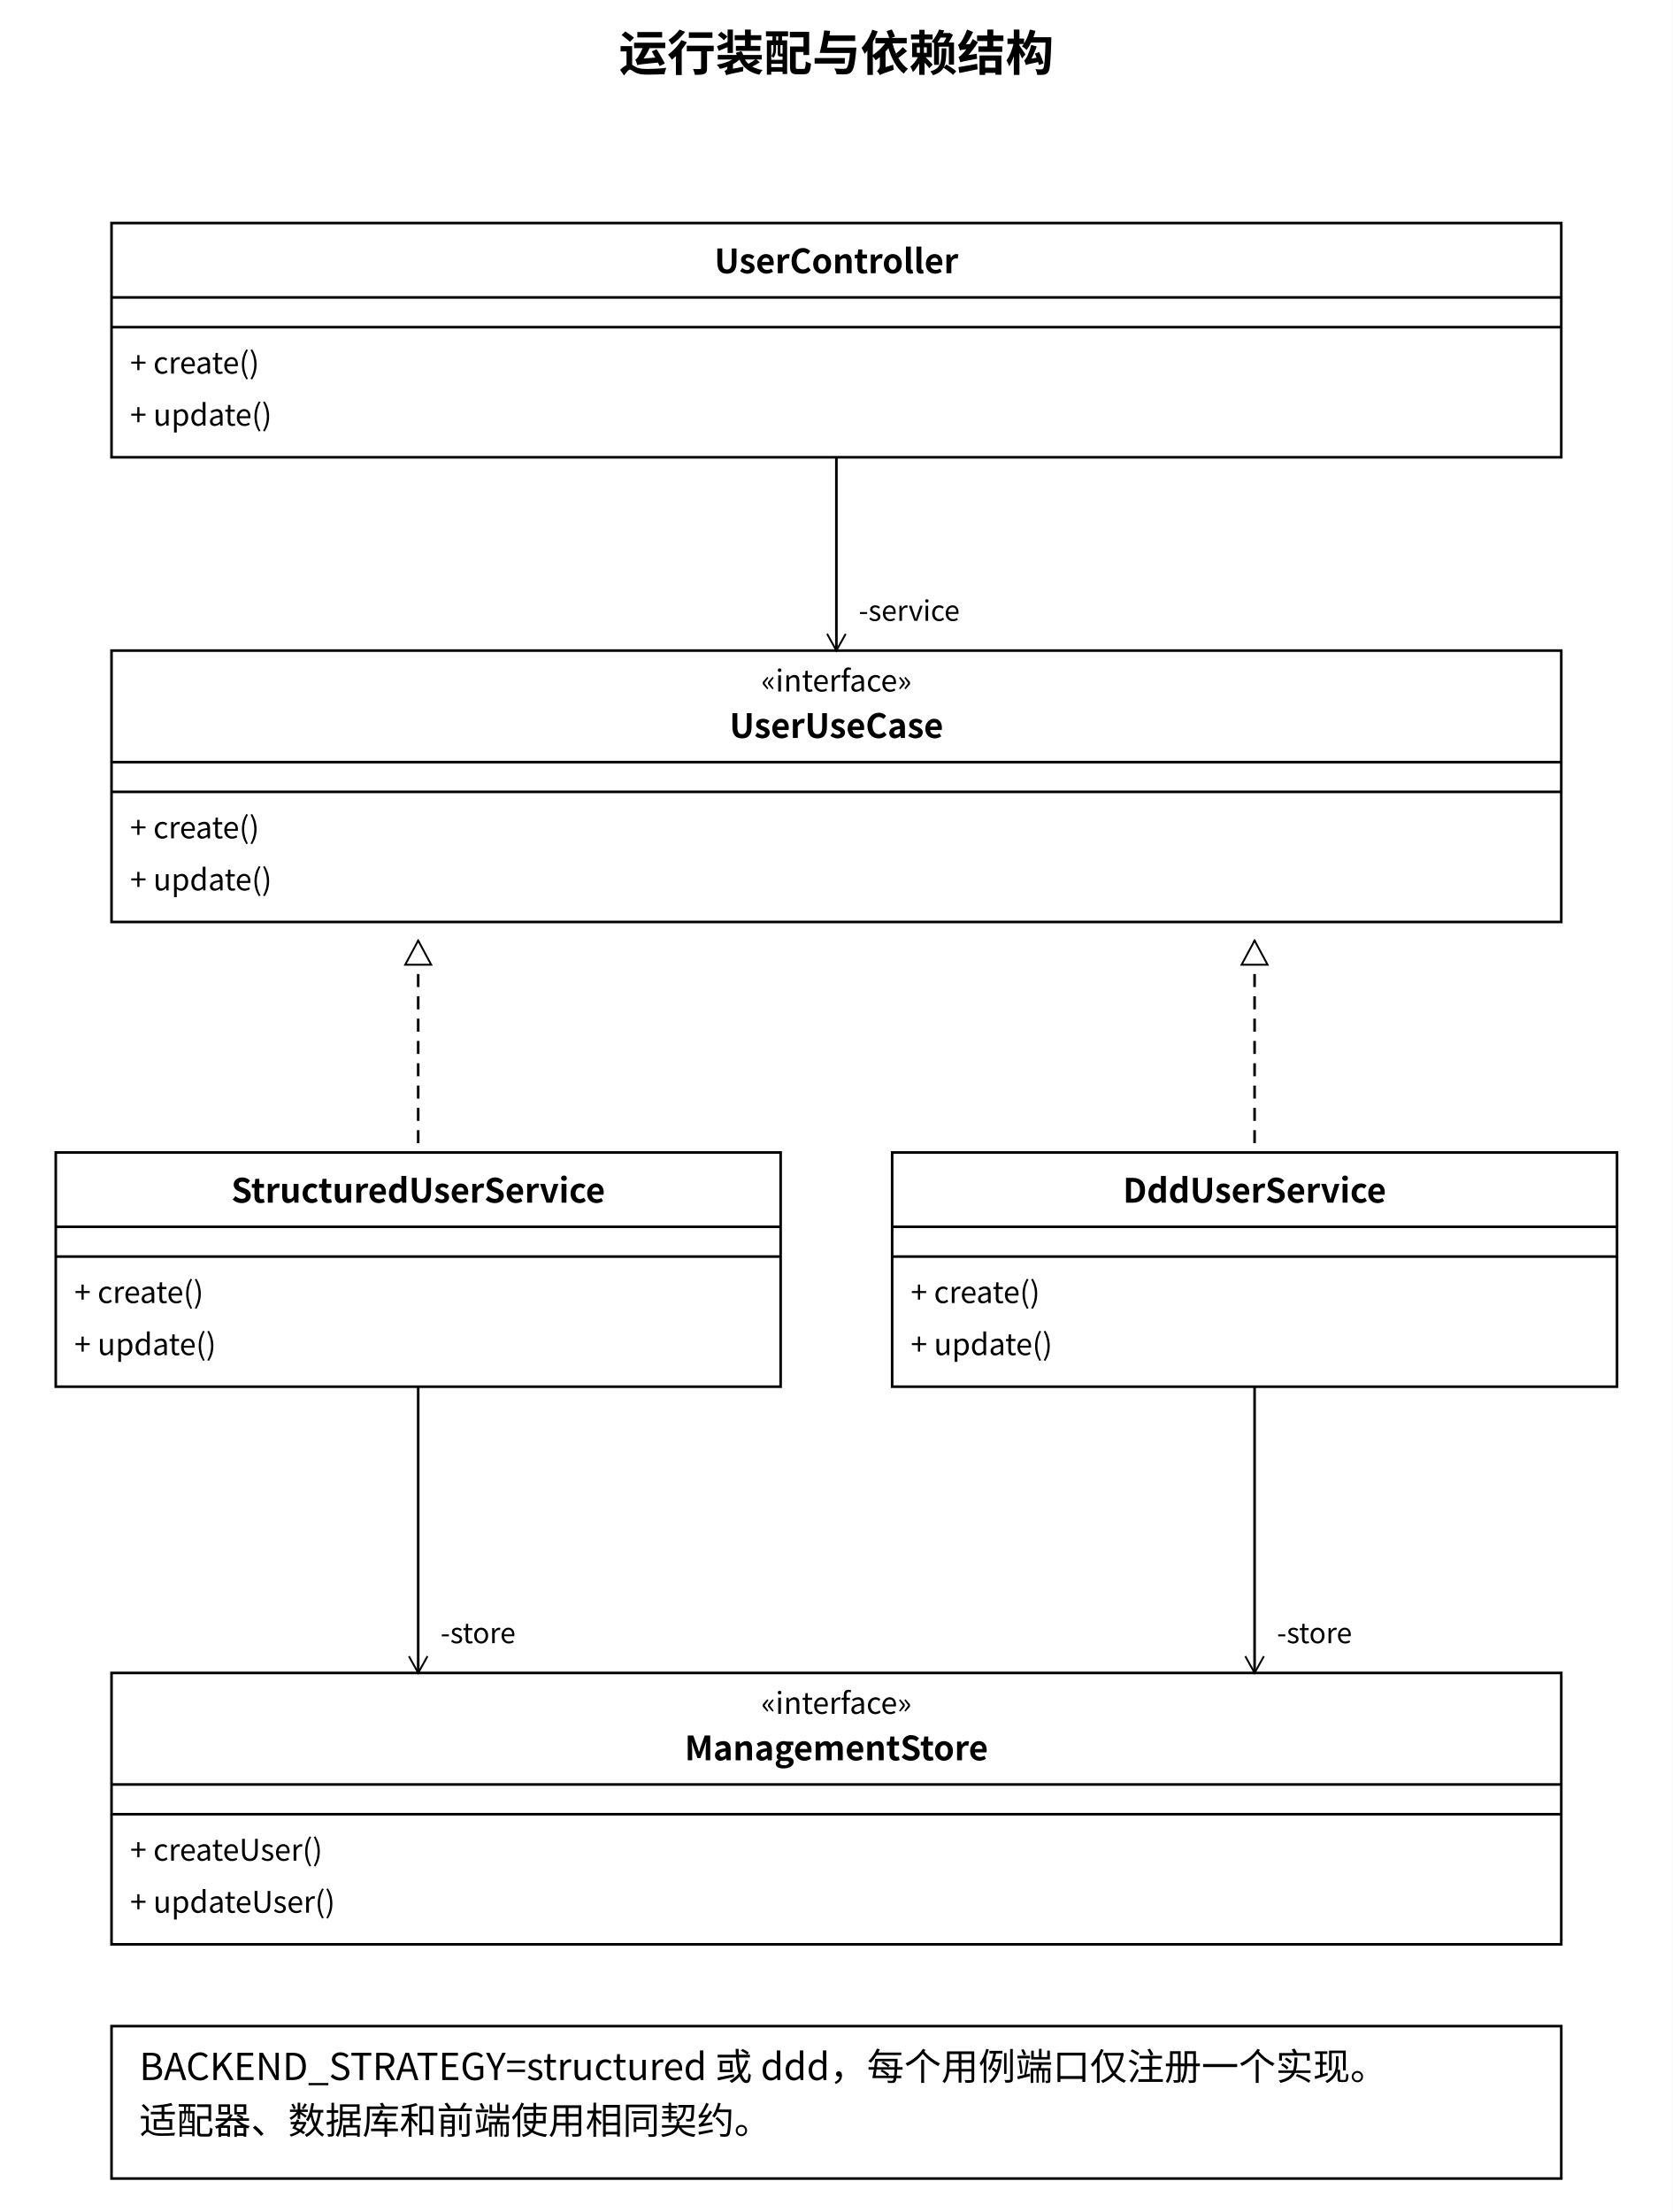
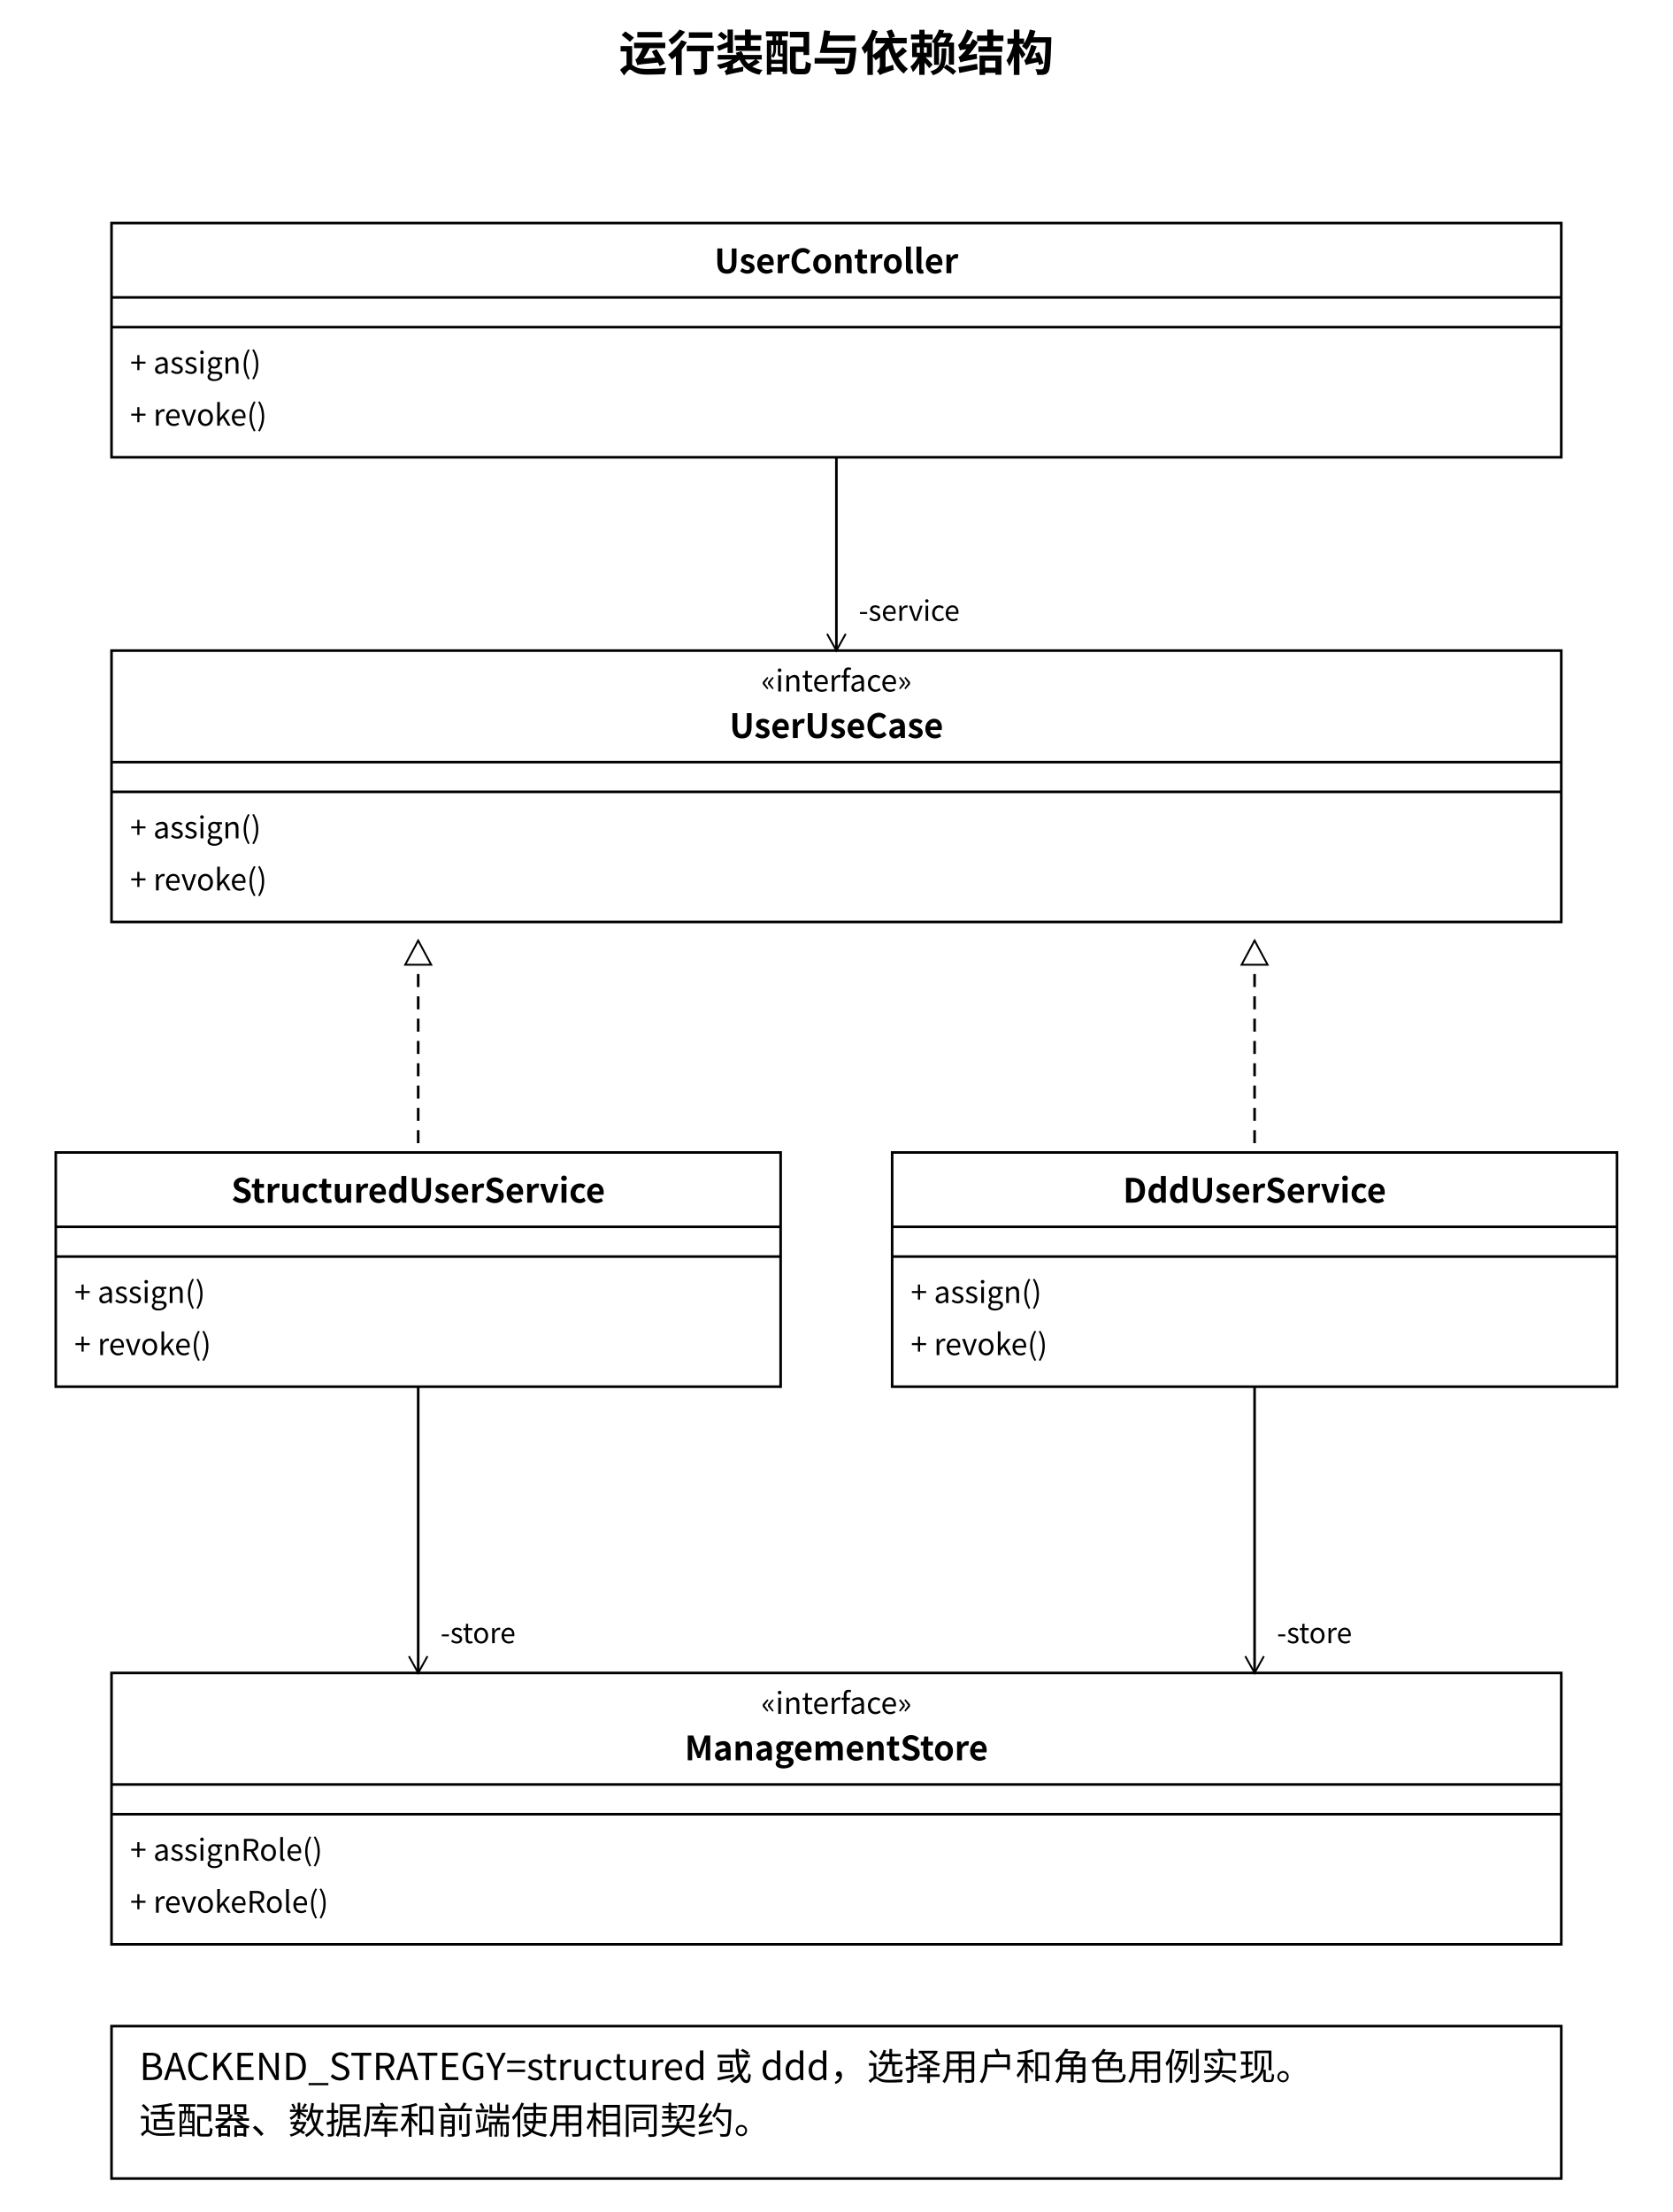
<svg xmlns="http://www.w3.org/2000/svg" width="900" height="1190" viewBox="0 0 900 1190">
  <style>text{font-family:'PingFang SC','Microsoft YaHei','Noto Sans CJK SC',system-ui,sans-serif;fill:black}</style>
  <defs>
    <marker id="open" markerWidth="12" markerHeight="12" refX="10" refY="6" orient="auto" markerUnits="userSpaceOnUse">
      <path d="M1,1 L10,6 L1,11" fill="none" stroke="black" />
    </marker>
    <marker id="filled" markerWidth="12" markerHeight="12" refX="10" refY="6" orient="auto" markerUnits="userSpaceOnUse">
      <path d="M1,1 L10,6 L1,11 Z" fill="black" />
    </marker>
    <marker id="triangle" markerWidth="16" markerHeight="16" refX="14" refY="8" orient="auto" markerUnits="userSpaceOnUse">
      <path d="M1,1 L14,8 L1,15 Z" fill="white" stroke="black" />
    </marker>
  </defs>
  <rect width="100%" height="100%" fill="white" />
  <text x="450.0" y="38" font-size="26" text-anchor="middle" font-weight="600">运行装配与依赖结构</text>
  <rect x="60" y="120" width="780" height="126" rx="0" fill="white" stroke="black" stroke-width="1.4" />
  <text x="450.0" y="147" font-size="18" text-anchor="middle" font-weight="600">UserController</text>
  <path d="M 60,160 L 840,160" fill="none" stroke="black" stroke-width="1.4" />
  <path d="M 60,176 L 840,176" fill="none" stroke="black" stroke-width="1.4" />
-   <text x="70" y="201" font-size="16" text-anchor="start" font-weight="400">+ create()</text>
-   <text x="70" y="229" font-size="16" text-anchor="start" font-weight="400">+ update()</text>
+   <text x="70" y="201" font-size="16" text-anchor="start" font-weight="400">+ assign()</text>
+   <text x="70" y="229" font-size="16" text-anchor="start" font-weight="400">+ revoke()</text>
  <rect x="60" y="350" width="780" height="146" rx="0" fill="white" stroke="black" stroke-width="1.4" />
  <text x="450.0" y="372" font-size="16" text-anchor="middle" font-weight="400">«interface»</text>
  <text x="450.0" y="397" font-size="18" text-anchor="middle" font-weight="600">UserUseCase</text>
  <path d="M 60,410 L 840,410" fill="none" stroke="black" stroke-width="1.4" />
  <path d="M 60,426 L 840,426" fill="none" stroke="black" stroke-width="1.4" />
-   <text x="70" y="451" font-size="16" text-anchor="start" font-weight="400">+ create()</text>
-   <text x="70" y="479" font-size="16" text-anchor="start" font-weight="400">+ update()</text>
+   <text x="70" y="451" font-size="16" text-anchor="start" font-weight="400">+ assign()</text>
+   <text x="70" y="479" font-size="16" text-anchor="start" font-weight="400">+ revoke()</text>
  <rect x="30" y="620" width="390" height="126" rx="0" fill="white" stroke="black" stroke-width="1.4" />
  <text x="225.0" y="647" font-size="18" text-anchor="middle" font-weight="600">StructuredUserService</text>
  <path d="M 30,660 L 420,660" fill="none" stroke="black" stroke-width="1.4" />
  <path d="M 30,676 L 420,676" fill="none" stroke="black" stroke-width="1.4" />
-   <text x="40" y="701" font-size="16" text-anchor="start" font-weight="400">+ create()</text>
-   <text x="40" y="729" font-size="16" text-anchor="start" font-weight="400">+ update()</text>
+   <text x="40" y="701" font-size="16" text-anchor="start" font-weight="400">+ assign()</text>
+   <text x="40" y="729" font-size="16" text-anchor="start" font-weight="400">+ revoke()</text>
  <rect x="480" y="620" width="390" height="126" rx="0" fill="white" stroke="black" stroke-width="1.4" />
  <text x="675.0" y="647" font-size="18" text-anchor="middle" font-weight="600">DddUserService</text>
  <path d="M 480,660 L 870,660" fill="none" stroke="black" stroke-width="1.4" />
  <path d="M 480,676 L 870,676" fill="none" stroke="black" stroke-width="1.4" />
-   <text x="490" y="701" font-size="16" text-anchor="start" font-weight="400">+ create()</text>
-   <text x="490" y="729" font-size="16" text-anchor="start" font-weight="400">+ update()</text>
+   <text x="490" y="701" font-size="16" text-anchor="start" font-weight="400">+ assign()</text>
+   <text x="490" y="729" font-size="16" text-anchor="start" font-weight="400">+ revoke()</text>
  <rect x="60" y="900" width="780" height="146" rx="0" fill="white" stroke="black" stroke-width="1.4" />
  <text x="450.0" y="922" font-size="16" text-anchor="middle" font-weight="400">«interface»</text>
  <text x="450.0" y="947" font-size="18" text-anchor="middle" font-weight="600">ManagementStore</text>
  <path d="M 60,960 L 840,960" fill="none" stroke="black" stroke-width="1.4" />
  <path d="M 60,976 L 840,976" fill="none" stroke="black" stroke-width="1.4" />
-   <text x="70" y="1001" font-size="16" text-anchor="start" font-weight="400">+ createUser()</text>
-   <text x="70" y="1029" font-size="16" text-anchor="start" font-weight="400">+ updateUser()</text>
+   <text x="70" y="1001" font-size="16" text-anchor="start" font-weight="400">+ assignRole()</text>
+   <text x="70" y="1029" font-size="16" text-anchor="start" font-weight="400">+ revokeRole()</text>
  <path d="M 450,246 L 450,350" fill="none" stroke="black" stroke-width="1.4" marker-end="url(#open)" />
  <text x="462" y="334" font-size="15" text-anchor="start" font-weight="400">-service</text>
  <path d="M 225,615 L 225,506" fill="none" stroke="black" stroke-width="1.4" stroke-dasharray="7 5" marker-end="url(#triangle)" />
  <path d="M 675,615 L 675,506" fill="none" stroke="black" stroke-width="1.4" stroke-dasharray="7 5" marker-end="url(#triangle)" />
  <path d="M 225.0,746 L 225.0,900" fill="none" stroke="black" stroke-width="1.4" marker-end="url(#open)" />
  <text x="237.0" y="884" font-size="15" text-anchor="start" font-weight="400">-store</text>
  <path d="M 675.0,746 L 675.0,900" fill="none" stroke="black" stroke-width="1.4" marker-end="url(#open)" />
  <text x="687.0" y="884" font-size="15" text-anchor="start" font-weight="400">-store</text>
  <rect x="60" y="1090" width="780" height="82" rx="0" fill="white" stroke="black" stroke-width="1.4" />
-   <text x="75" y="1119" font-size="20" text-anchor="start" font-weight="400">BACKEND_STRATEGY=structured 或 ddd，每个用例端口仅注册一个实现。</text>
+   <text x="75" y="1119" font-size="20" text-anchor="start" font-weight="400">BACKEND_STRATEGY=structured 或 ddd，选择用户和角色用例实现。</text>
  <text x="75" y="1148" font-size="20" text-anchor="start" font-weight="400">适配器、数据库和前端使用相同契约。</text>
</svg>
